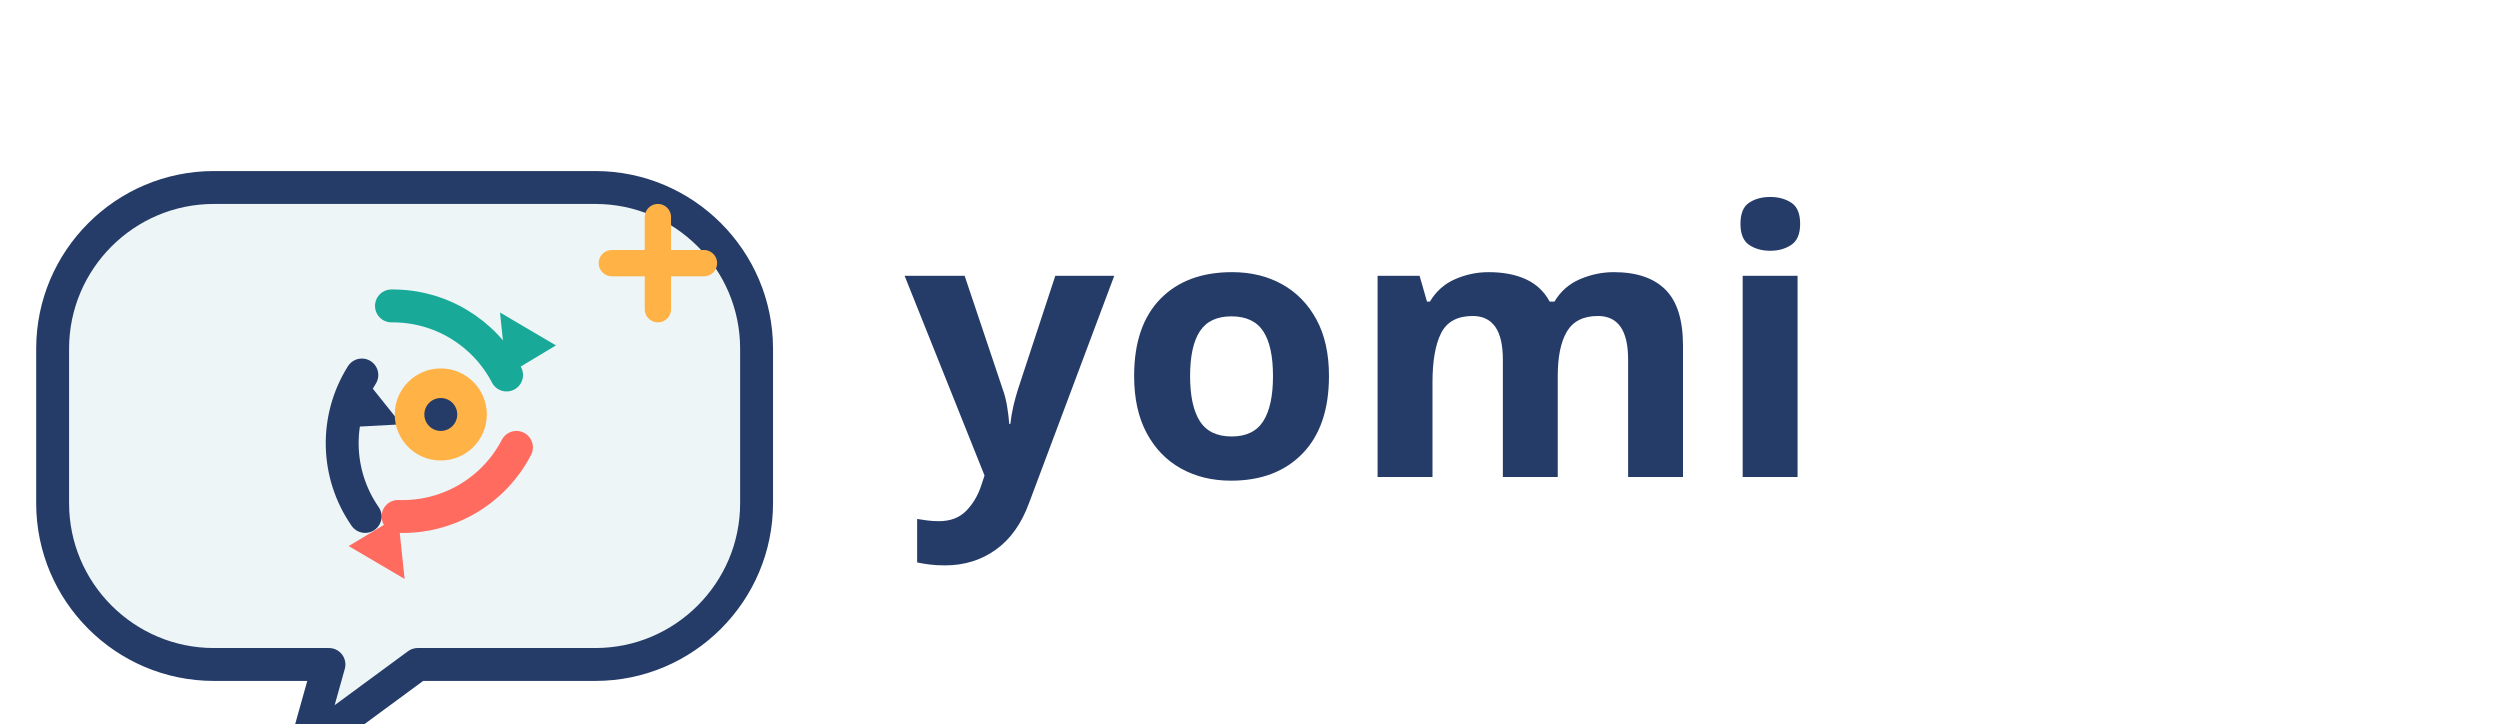
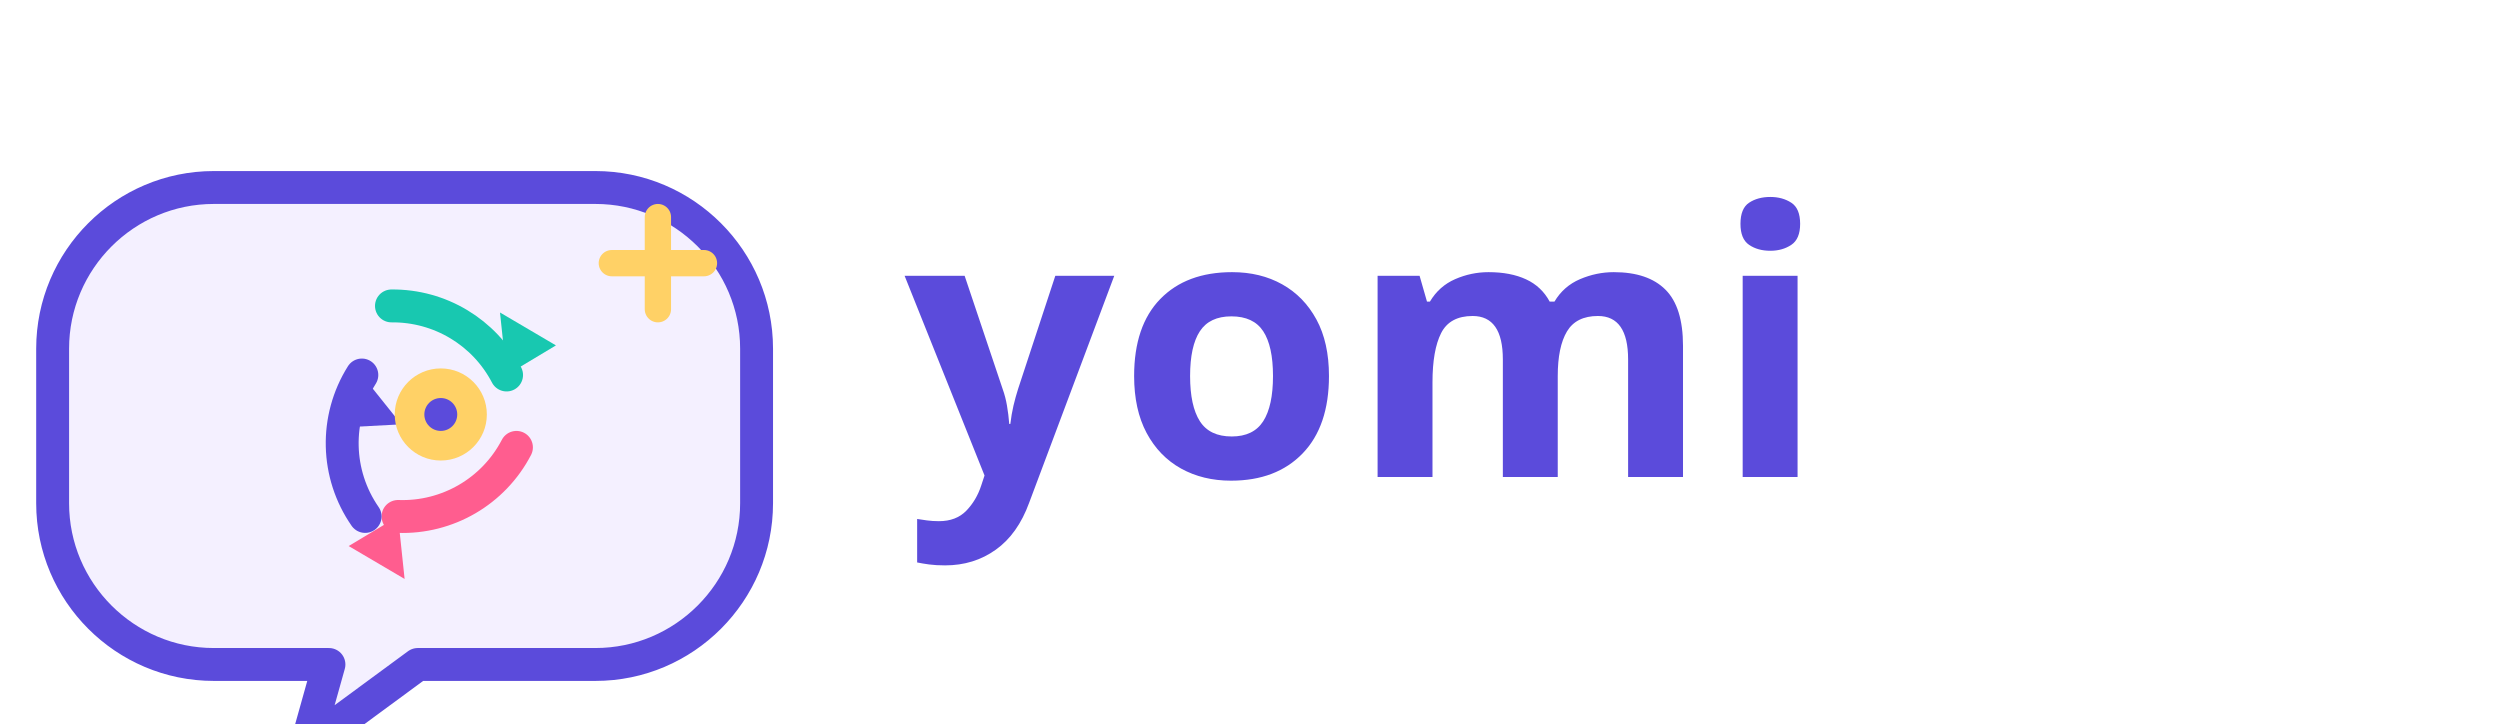
<svg xmlns="http://www.w3.org/2000/svg" viewBox="0 0 760 220" role="img" aria-labelledby="title desc">
  <g transform="translate(28 28)">
-     <path d="M37 29h116c27 0 49 22 49 49v47c0 27-22 49-49 49H99l-34 25 7-25H37c-27 0-49-22-49-49V78c0-27 22-49 49-49Z" fill="#eef5f7" stroke="#253b68" stroke-width="10" stroke-linejoin="round" />
-     <path d="M91 65a39 39 0 0 1 35 21" fill="none" stroke="#18a999" stroke-width="10" stroke-linecap="round" />
-     <path d="m126 86-2-19 17 10Z" fill="#18a999" />
-     <path d="M129 108a39 39 0 0 1-36 21" fill="none" stroke="#ff6b5f" stroke-width="10" stroke-linecap="round" />
-     <path d="m93 129 2 19-17-10Z" fill="#ff6b5f" />
-     <path d="M83 129a39 39 0 0 1-1-43" fill="none" stroke="#253b68" stroke-width="10" stroke-linecap="round" />
-     <path d="m82 86 12 15-19 1Z" fill="#253b68" />
-     <circle cx="106" cy="98" r="14" fill="#ffb347" />
-     <circle cx="106" cy="98" r="5" fill="#253b68" />
-     <path d="M172 38v28M158 52h28" stroke="#ffb347" stroke-width="8" stroke-linecap="round" />
+     <path d="M37 29h116c27 0 49 22 49 49v47c0 27-22 49-49 49H99l-34 25 7-25H37c-27 0-49-22-49-49V78c0-27 22-49 49-49Z" fill="#f4f0ff" stroke="#5b4bdb" stroke-width="10" stroke-linejoin="round" />
+     <path d="M91 65a39 39 0 0 1 35 21" fill="none" stroke="#18c8b0" stroke-width="10" stroke-linecap="round" />
+     <path d="m126 86-2-19 17 10Z" fill="#18c8b0" />
+     <path d="M129 108a39 39 0 0 1-36 21" fill="none" stroke="#ff5d8f" stroke-width="10" stroke-linecap="round" />
+     <path d="m93 129 2 19-17-10Z" fill="#ff5d8f" />
+     <path d="M83 129a39 39 0 0 1-1-43" fill="none" stroke="#5b4bdb" stroke-width="10" stroke-linecap="round" />
+     <path d="m82 86 12 15-19 1Z" fill="#5b4bdb" />
+     <circle cx="106" cy="98" r="14" fill="#ffd166" />
+     <circle cx="106" cy="98" r="5" fill="#5b4bdb" />
+     <path d="M172 38v28M158 52h28" stroke="#ffd166" stroke-width="8" stroke-linecap="round" />
  </g>
-   <text x="275" y="145" fill="#253b68" font-family="Nunito, Quicksand, Arial Rounded MT Bold, sans-serif" font-size="112" font-weight="700" letter-spacing="1">yomi</text>
+   <text x="275" y="145" fill="#5b4bdb" font-family="Nunito, Quicksand, Arial Rounded MT Bold, sans-serif" font-size="112" font-weight="700" letter-spacing="1">yomi</text>
</svg>
